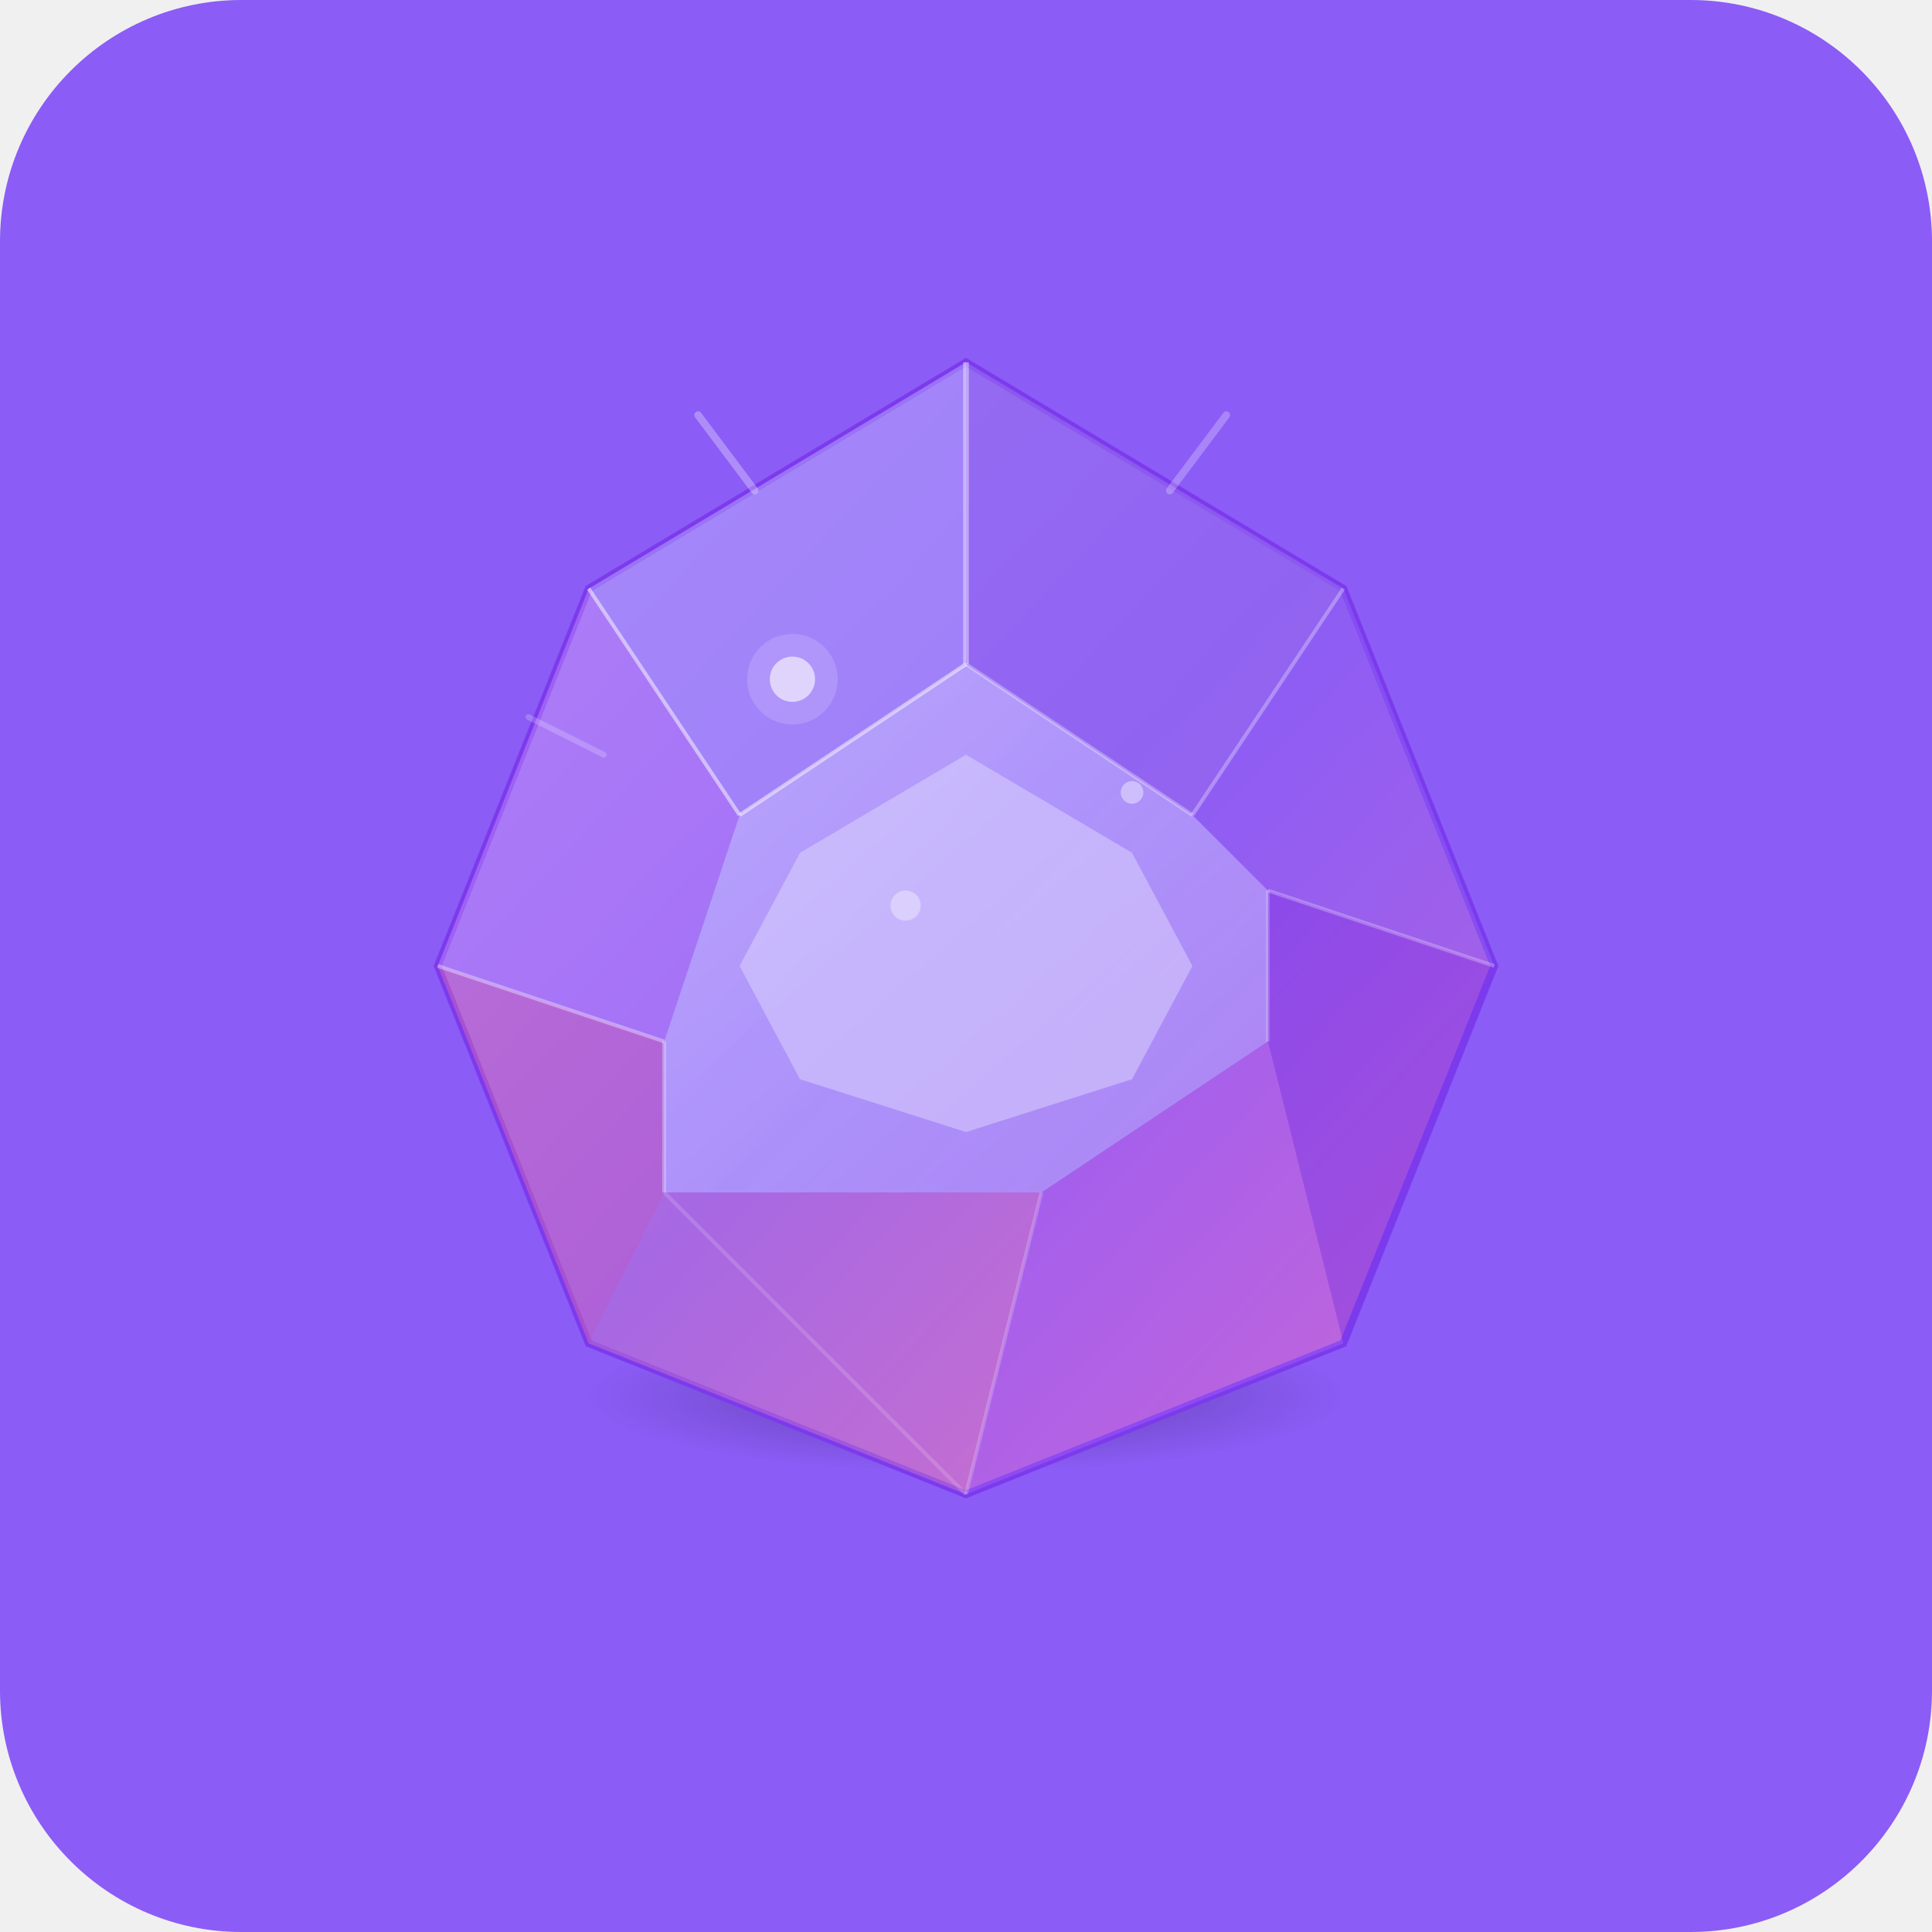
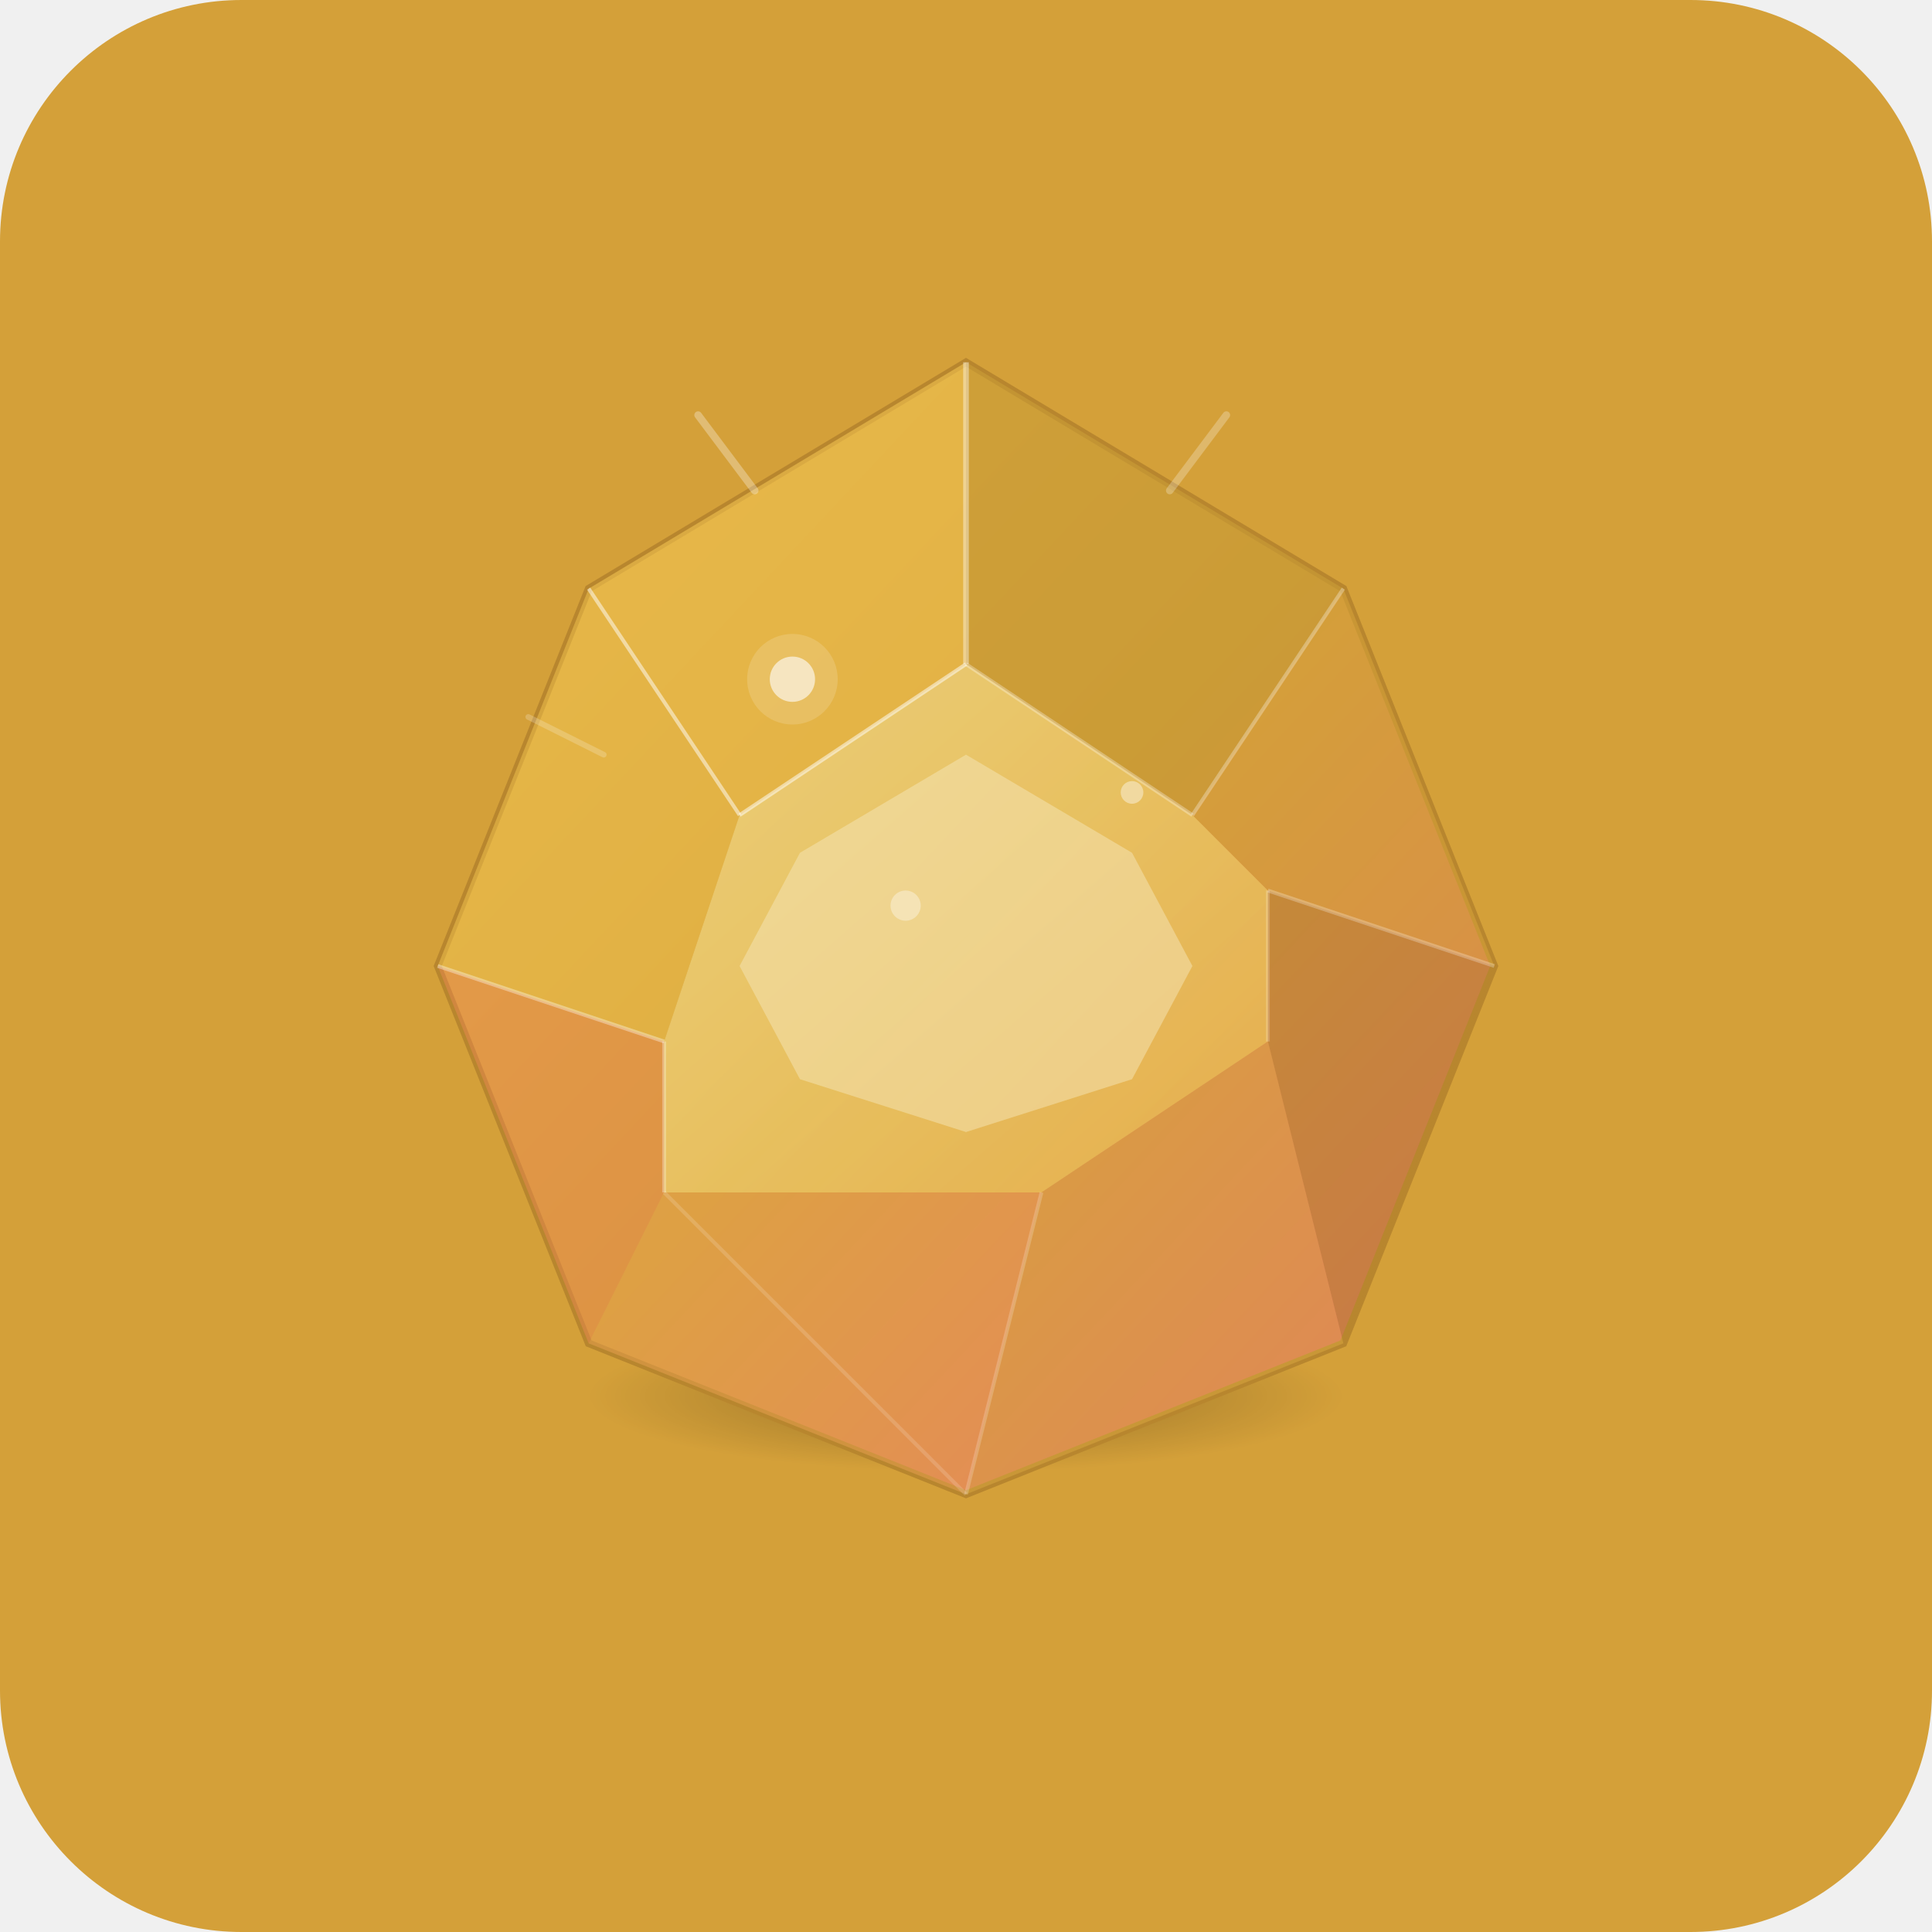
<svg xmlns="http://www.w3.org/2000/svg" viewBox="0 0 512 512">
  <defs>
    <linearGradient id="gemGrad" x1="0" y1="0" x2="1" y2="1">
-       <stop offset="0%" stop-color="#a78bfa" />
-       <stop offset="50%" stop-color="#8b5cf6" />
-       <stop offset="100%" stop-color="#f472b6" />
+       <stop offset="0%" stop-color="#e8b94a" />
+       <stop offset="50%" stop-color="#d4a039" />
+       <stop offset="100%" stop-color="#e85d75" />
    </linearGradient>
    <linearGradient id="tableGrad" x1="0" y1="0" x2="1" y2="1">
-       <stop offset="0%" stop-color="#c4b5fd" />
-       <stop offset="100%" stop-color="#a78bfa" />
+       <stop offset="0%" stop-color="#f0d88a" />
+       <stop offset="100%" stop-color="#e8b94a" />
    </linearGradient>
    <radialGradient id="shadow" cx="0.5" cy="0.5" r="0.5">
      <stop offset="0%" stop-color="#000000" stop-opacity="0.3" />
      <stop offset="100%" stop-color="#000000" stop-opacity="0" />
    </radialGradient>
    <linearGradient id="highlightEdge" x1="0" y1="0" x2="0" y2="1">
      <stop offset="0%" stop-color="#ffffff" stop-opacity="0.6" />
      <stop offset="100%" stop-color="#ffffff" stop-opacity="0" />
    </linearGradient>
  </defs>
-   <rect width="512" height="512" rx="64" fill="#8b5cf6" />
+   <rect width="512" height="512" rx="64" fill="#d4a039" />
  <ellipse cx="256" cy="370" rx="100" ry="20" fill="url(#shadow)" />
-   <polygon points="256,96 356,156 396,256 356,356 256,396 156,356 116,256 156,156" fill="url(#gemGrad)" stroke="#7c3aed" stroke-width="2" />
-   <polygon points="256,96 156,156 196,216 256,176" fill="#a78bfa" opacity="0.7" />
-   <polygon points="256,96 356,156 316,216 256,176" fill="#9366f0" opacity="0.7" />
-   <polygon points="356,156 396,256 336,236 316,216" fill="#8b5cf6" opacity="0.6" />
-   <polygon points="396,256 356,356 336,276 336,236" fill="#7c3aed" opacity="0.6" />
-   <polygon points="356,356 256,396 276,316 336,276" fill="#9f5cf6" opacity="0.5" />
-   <polygon points="256,396 156,356 176,316 276,316" fill="#c474d0" opacity="0.5" />
-   <polygon points="156,356 116,256 176,276 176,316" fill="#d466b8" opacity="0.5" />
-   <polygon points="116,256 156,156 196,216 176,276" fill="#b47cf6" opacity="0.6" />
+   <polygon points="256,96 356,156 396,256 356,356 256,396 156,356 116,256 156,156" fill="url(#gemGrad)" stroke="#b8862e" stroke-width="2" />
+   <polygon points="256,96 156,156 196,216 256,176" fill="#e8b94a" opacity="0.7" />
+   <polygon points="256,96 356,156 316,216 256,176" fill="#c89a35" opacity="0.7" />
+   <polygon points="356,156 396,256 336,236 316,216" fill="#d4a039" opacity="0.6" />
+   <polygon points="396,256 356,356 336,276 336,236" fill="#b8862e" opacity="0.6" />
+   <polygon points="356,356 256,396 276,316 336,276" fill="#daa840" opacity="0.5" />
+   <polygon points="256,396 156,356 176,316 276,316" fill="#e8a050" opacity="0.5" />
+   <polygon points="156,356 116,256 176,276 176,316" fill="#e88850" opacity="0.5" />
+   <polygon points="116,256 156,156 196,216 176,276" fill="#e8b94a" opacity="0.6" />
  <polygon points="256,176 316,216 336,236 336,276 276,316 176,316 176,276 196,216" fill="url(#tableGrad)" opacity="0.8" />
-   <polygon points="256,200 300,226 316,256 300,286 256,300 212,286 196,256 212,226" fill="#ddd6fe" opacity="0.5" />
+   <polygon points="256,200 300,226 316,256 300,286 256,300 212,286 196,256 212,226" fill="#f5e6b8" opacity="0.5" />
  <line x1="256" y1="96" x2="256" y2="176" stroke="white" stroke-width="1.5" opacity="0.4" />
  <line x1="256" y1="176" x2="316" y2="216" stroke="white" stroke-width="1" opacity="0.3" />
  <line x1="256" y1="176" x2="196" y2="216" stroke="white" stroke-width="1" opacity="0.5" />
  <line x1="356" y1="156" x2="316" y2="216" stroke="white" stroke-width="1" opacity="0.3" />
  <line x1="156" y1="156" x2="196" y2="216" stroke="white" stroke-width="1" opacity="0.5" />
  <line x1="396" y1="256" x2="336" y2="236" stroke="white" stroke-width="1" opacity="0.25" />
  <line x1="116" y1="256" x2="176" y2="276" stroke="white" stroke-width="1" opacity="0.35" />
  <line x1="336" y1="236" x2="336" y2="276" stroke="white" stroke-width="1" opacity="0.2" />
  <line x1="176" y1="276" x2="176" y2="316" stroke="white" stroke-width="1" opacity="0.3" />
  <line x1="256" y1="396" x2="276" y2="316" stroke="white" stroke-width="1" opacity="0.2" />
  <line x1="256" y1="396" x2="176" y2="316" stroke="white" stroke-width="1" opacity="0.15" />
  <circle cx="210" cy="180" r="6" fill="white" opacity="0.6" />
  <circle cx="210" cy="180" r="12" fill="white" opacity="0.15" />
  <circle cx="300" cy="210" r="3" fill="white" opacity="0.4" />
  <circle cx="240" cy="240" r="4" fill="white" opacity="0.35" />
  <line x1="200" y1="130" x2="185" y2="110" stroke="white" stroke-width="2" opacity="0.3" stroke-linecap="round" />
  <line x1="310" y1="130" x2="325" y2="110" stroke="white" stroke-width="2" opacity="0.25" stroke-linecap="round" />
  <line x1="160" y1="200" x2="140" y2="190" stroke="white" stroke-width="1.5" opacity="0.2" stroke-linecap="round" />
</svg>
